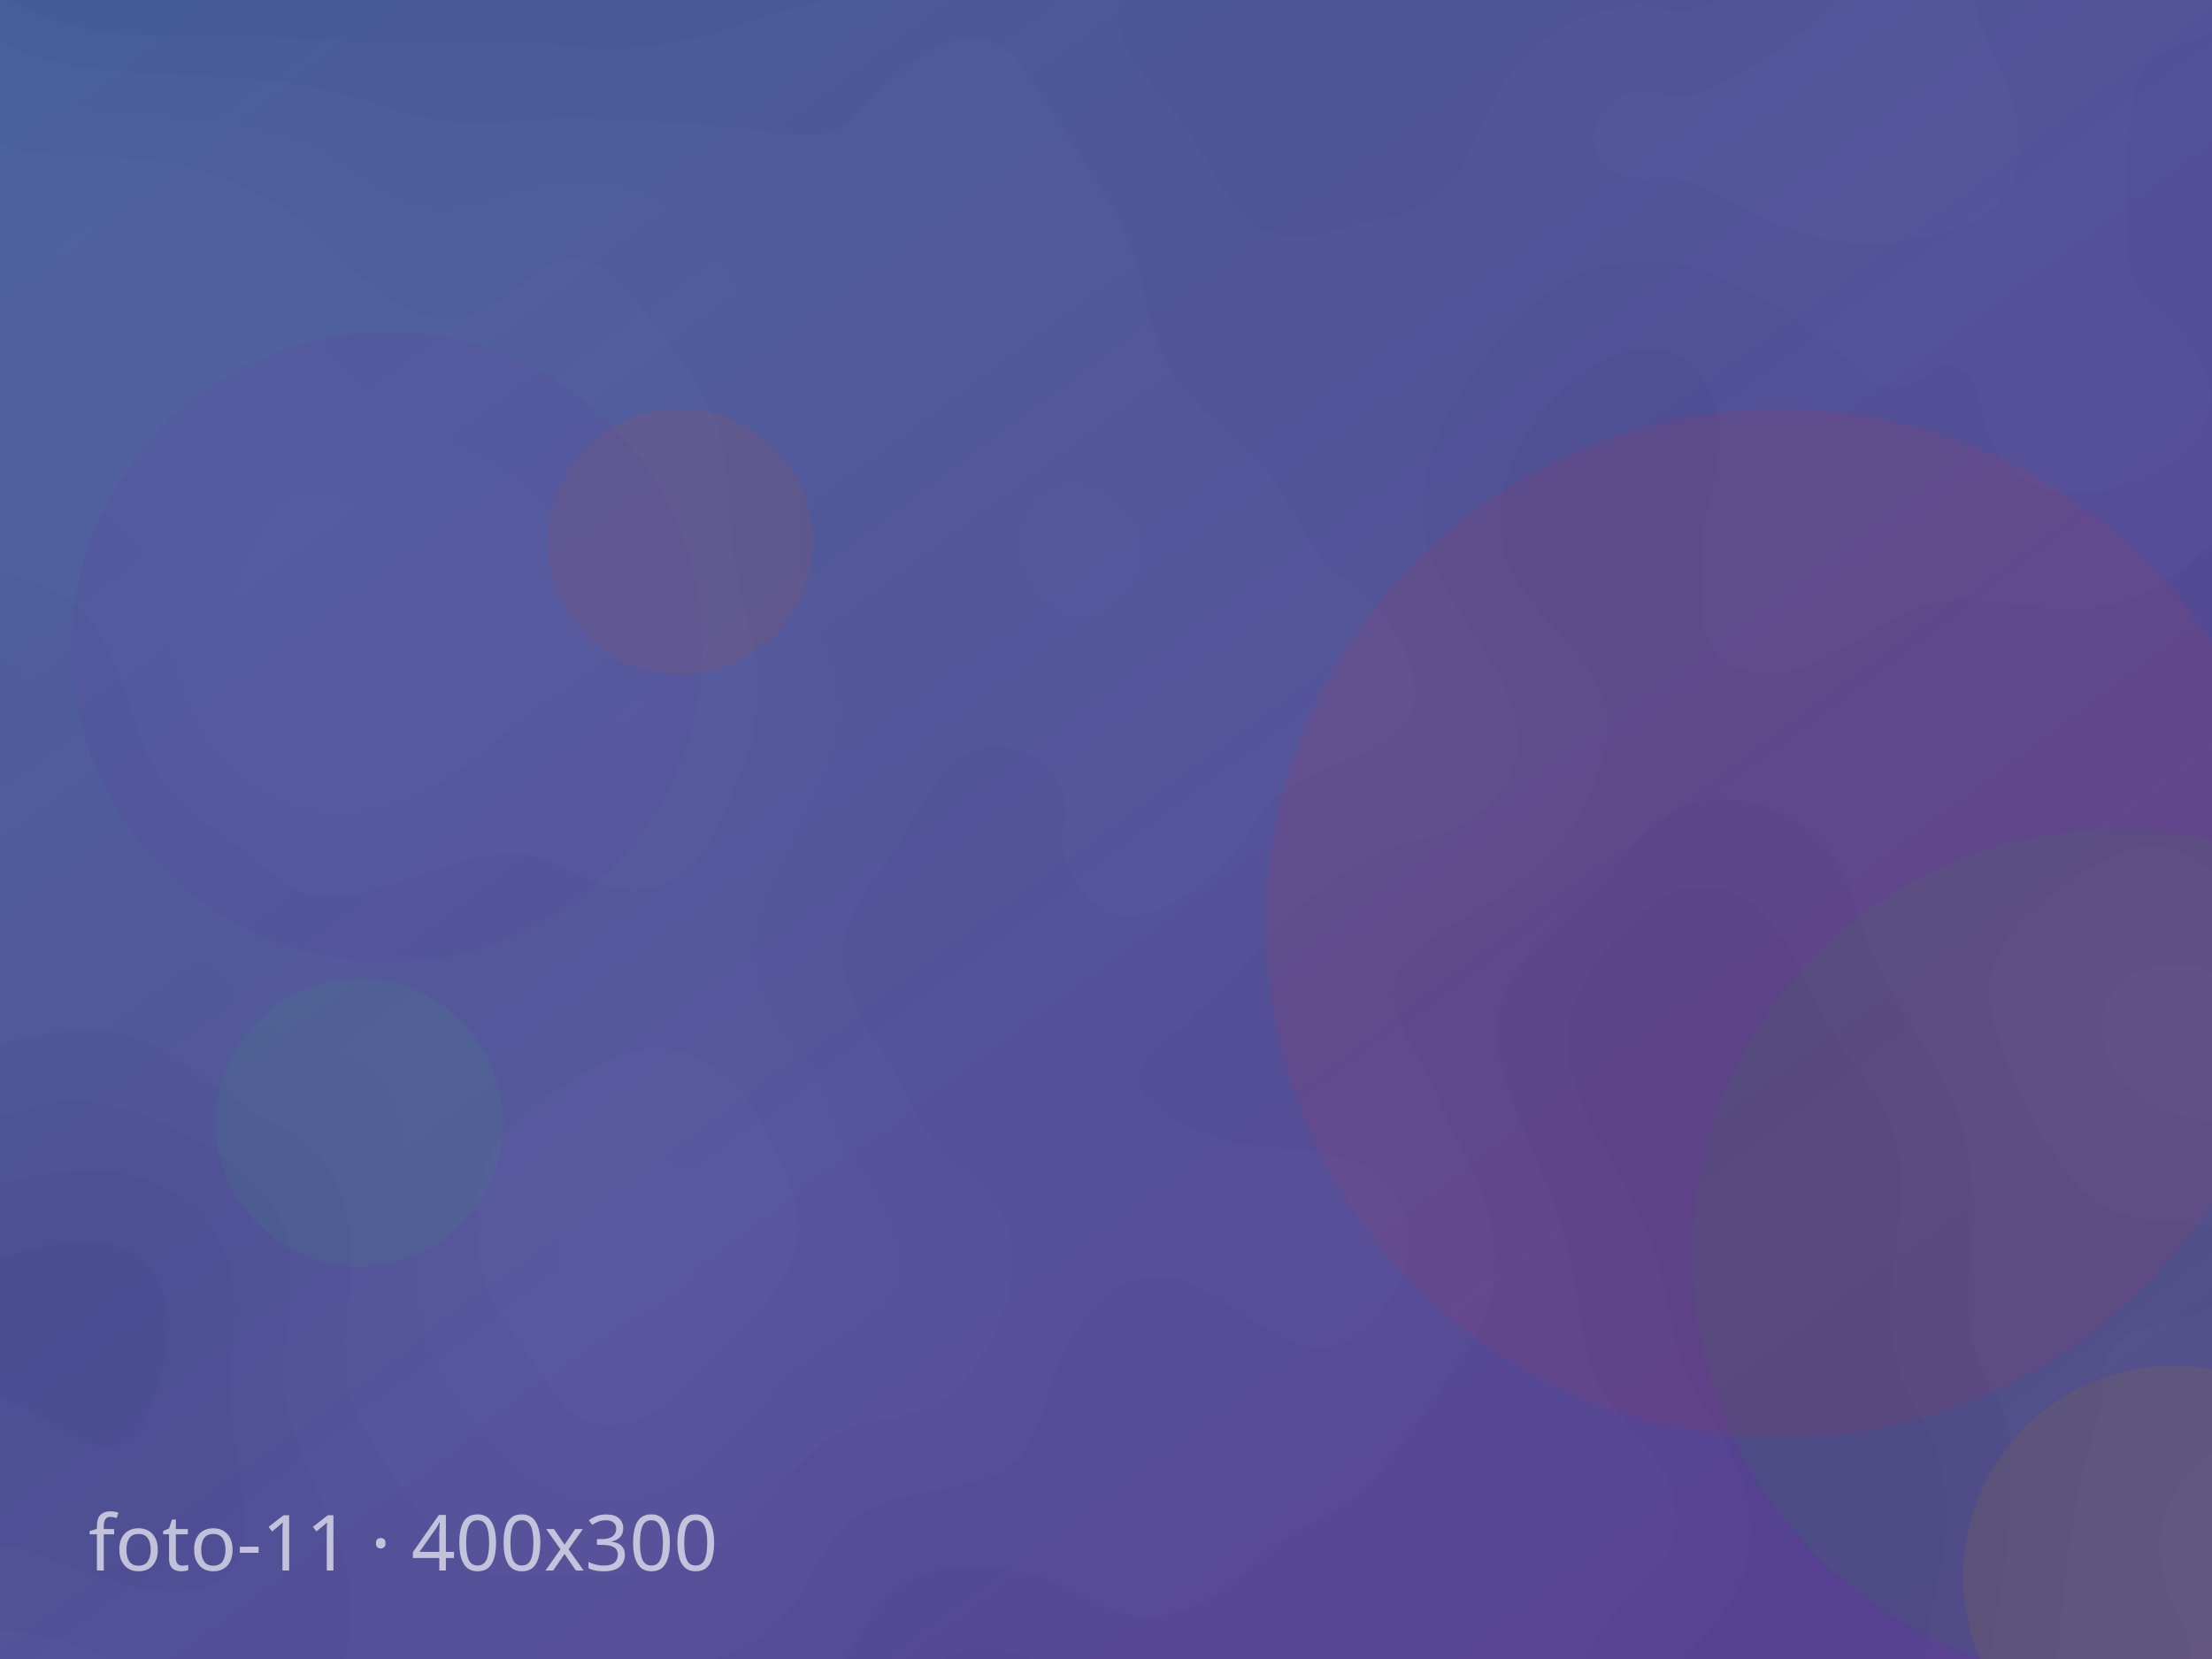
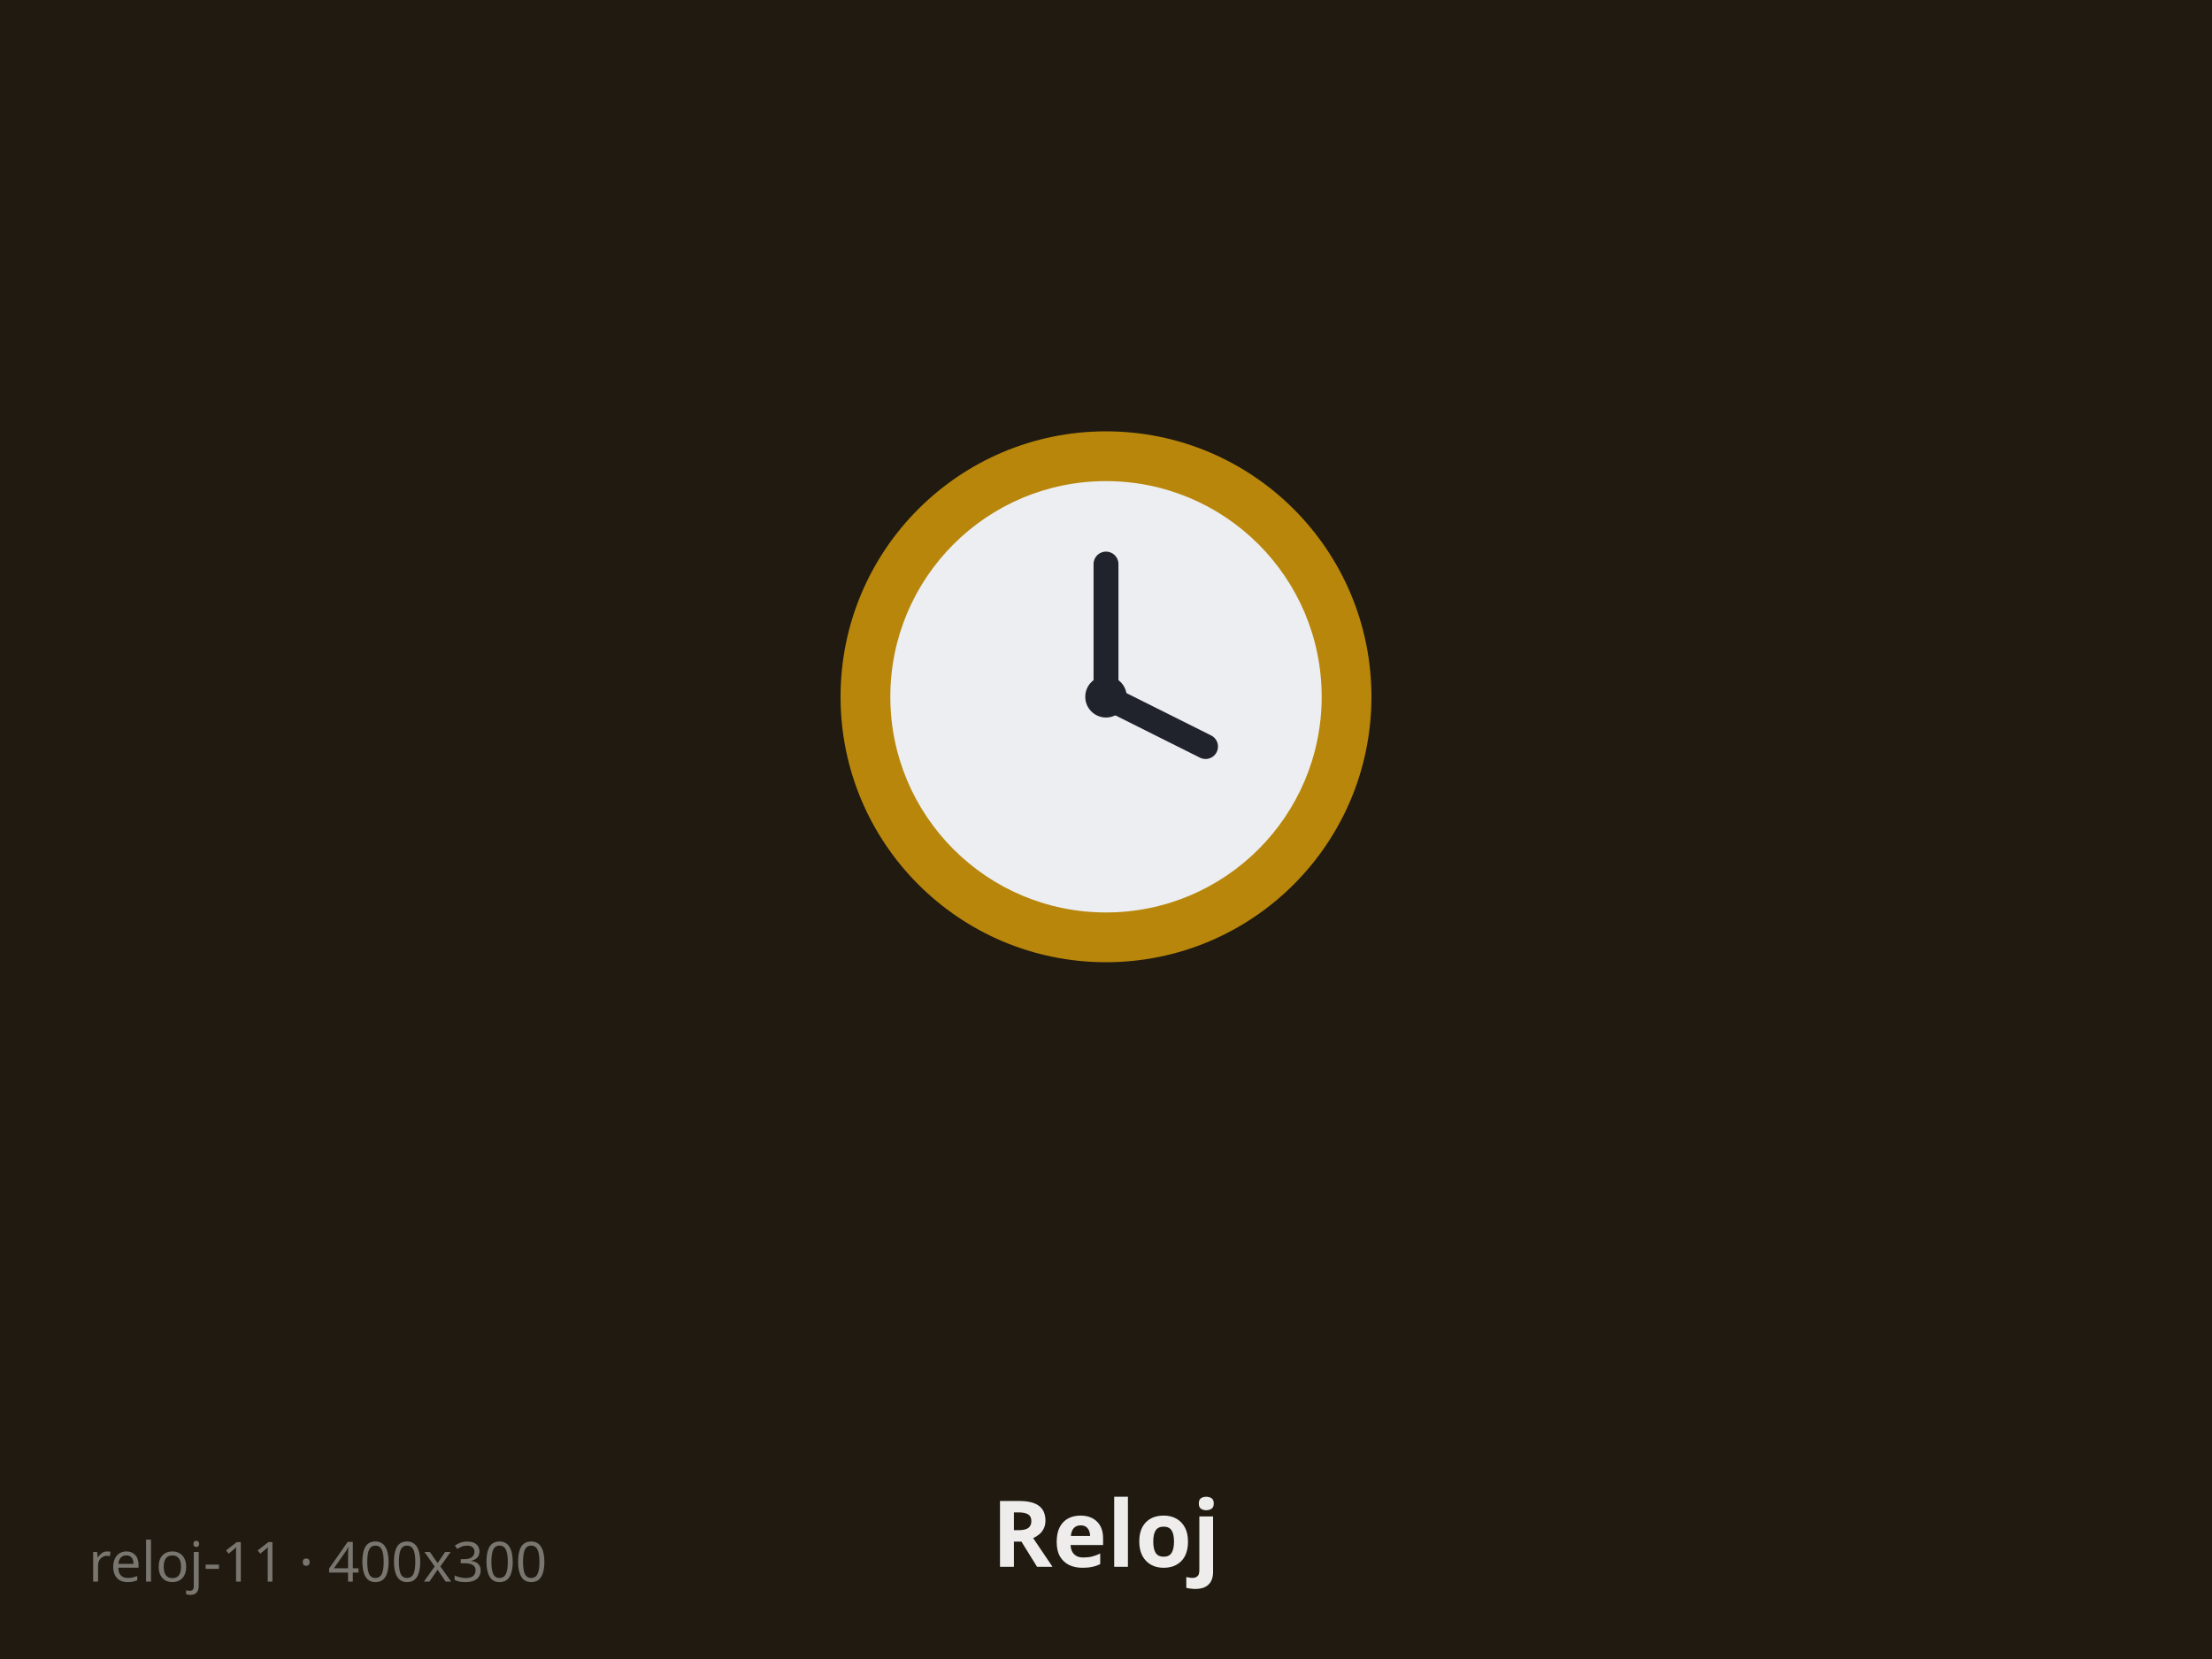
<svg xmlns="http://www.w3.org/2000/svg" width="400" height="300" viewBox="0 0 400 300">
-   <defs>
-     <linearGradient id="g10" x1="0" y1="0" x2="1" y2="1">
-       <stop offset="0%" stop-color="#5b8cff" />
-       <stop offset="100%" stop-color="#8f5bff" />
-     </linearGradient>
-     <filter id="noise10" x="-20%" y="-20%" width="140%" height="140%">
-       <feTurbulence type="fractalNoise" baseFrequency="0.005" numOctaves="3" seed="727" result="noise" />
-       <feColorMatrix in="noise" type="matrix" values="0 0 0 0 1  0 0 0 0 1  0 0 0 0 1  0 0 0 0.06 0" />
-       <feComposite operator="over" in2="SourceGraphic" />
-     </filter>
-   </defs>
-   <rect width="400" height="300" fill="url(#g10)" />
-   <circle cx="123" cy="98" r="24" fill="#ff6b6b" opacity="0.18" />
-   <circle cx="383" cy="227" r="77" fill="#35c98f" opacity="0.18" />
-   <circle cx="393" cy="285" r="38" fill="#f5b942" opacity="0.18" />
-   <circle cx="70" cy="117" r="57" fill="#7c4dff" opacity="0.18" />
-   <circle cx="322" cy="167" r="93" fill="#ff4d94" opacity="0.18" />
-   <circle cx="65" cy="203" r="26" fill="#4dd2c0" opacity="0.18" />
-   <rect width="400" height="300" filter="url(#noise10)" opacity="0.5" />
-   <text x="16" y="284" font-family="sans-serif" font-size="14" fill="rgba(255,255,255,0.65)">foto-11 · 400x300</text>
+   <rect width="400" height="300" fill="#201a10" />
+   <g transform="translate(200, 126) scale(1.500)">
+     <circle cx="0" cy="0" r="32" fill="#b8860b" />
+     <circle cx="0" cy="0" r="26" fill="#eceef2" />
+     <line x1="0" y1="0" x2="0" y2="-16" stroke="#20232b" stroke-width="3" stroke-linecap="round" />
+     <line x1="0" y1="0" x2="12" y2="6" stroke="#20232b" stroke-width="3" stroke-linecap="round" />
+     <circle cx="0" cy="0" r="2.5" fill="#20232b" />
+   </g>
+   <text x="200" y="283.333" font-family="sans-serif" font-size="16.667" font-weight="700" fill="rgba(255,255,255,0.92)" text-anchor="middle">Reloj</text>
+   <text x="16" y="286" font-family="sans-serif" font-size="10" fill="rgba(255,255,255,0.4)">reloj-11 · 400x300</text>
</svg>
